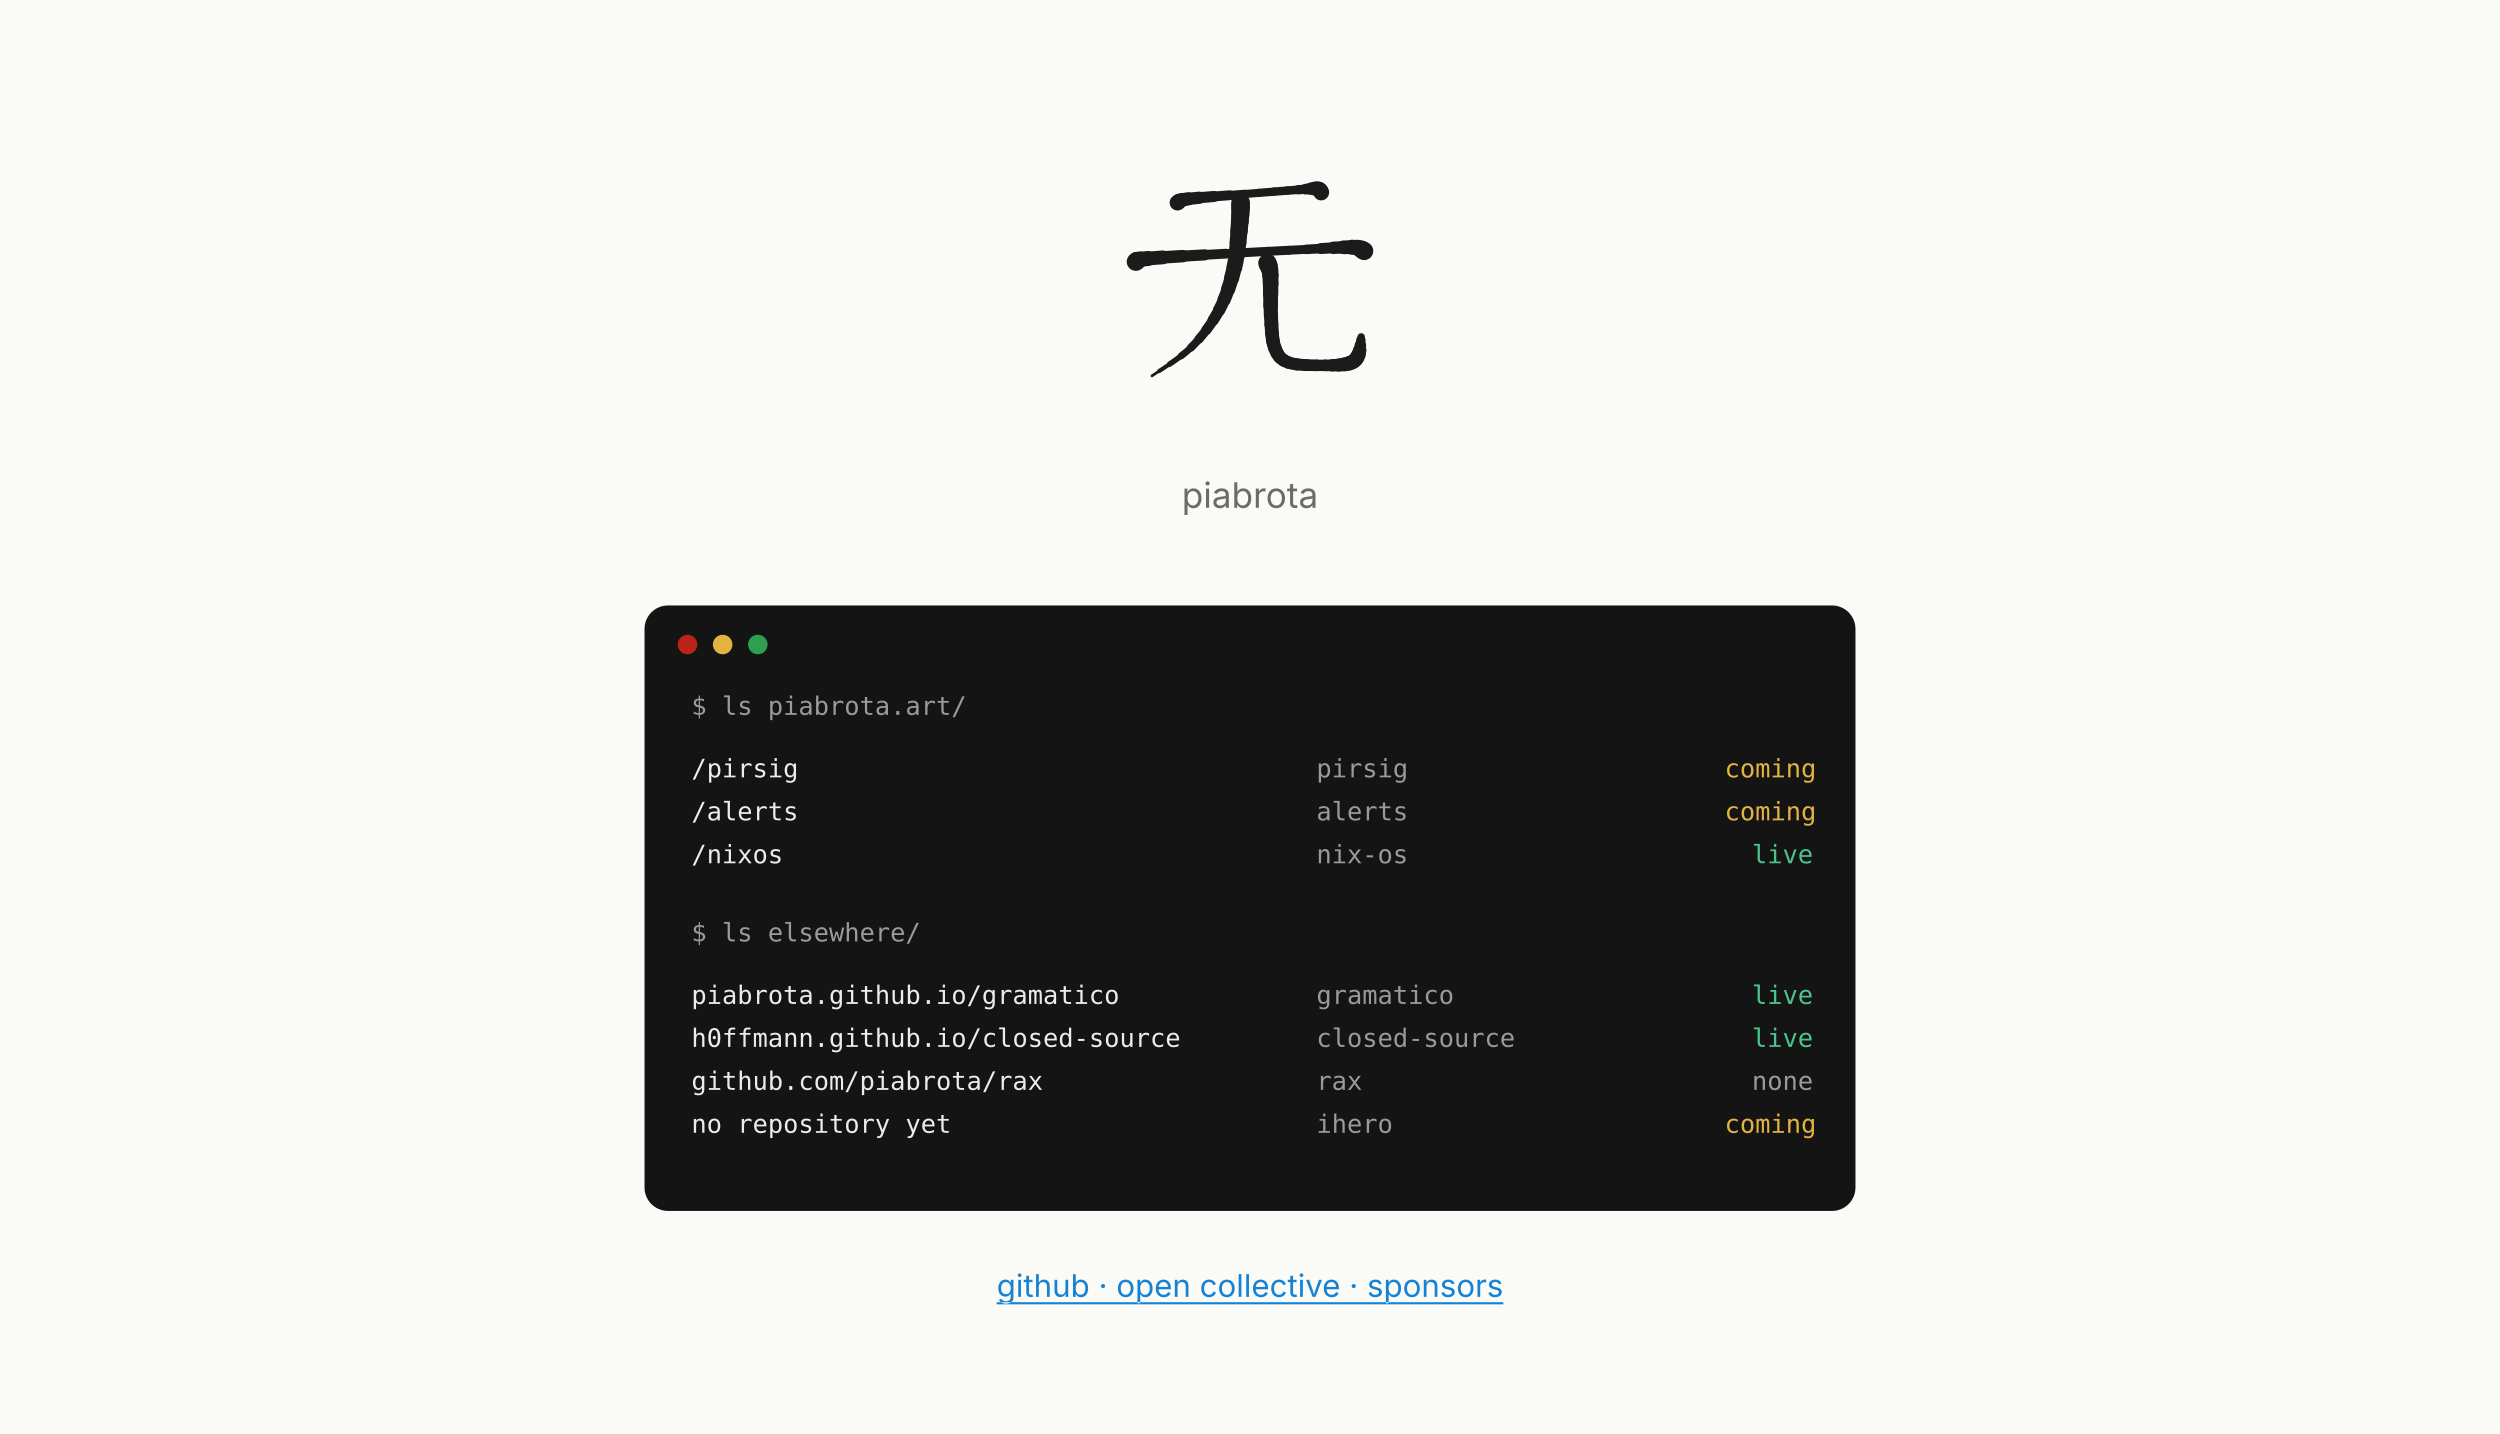
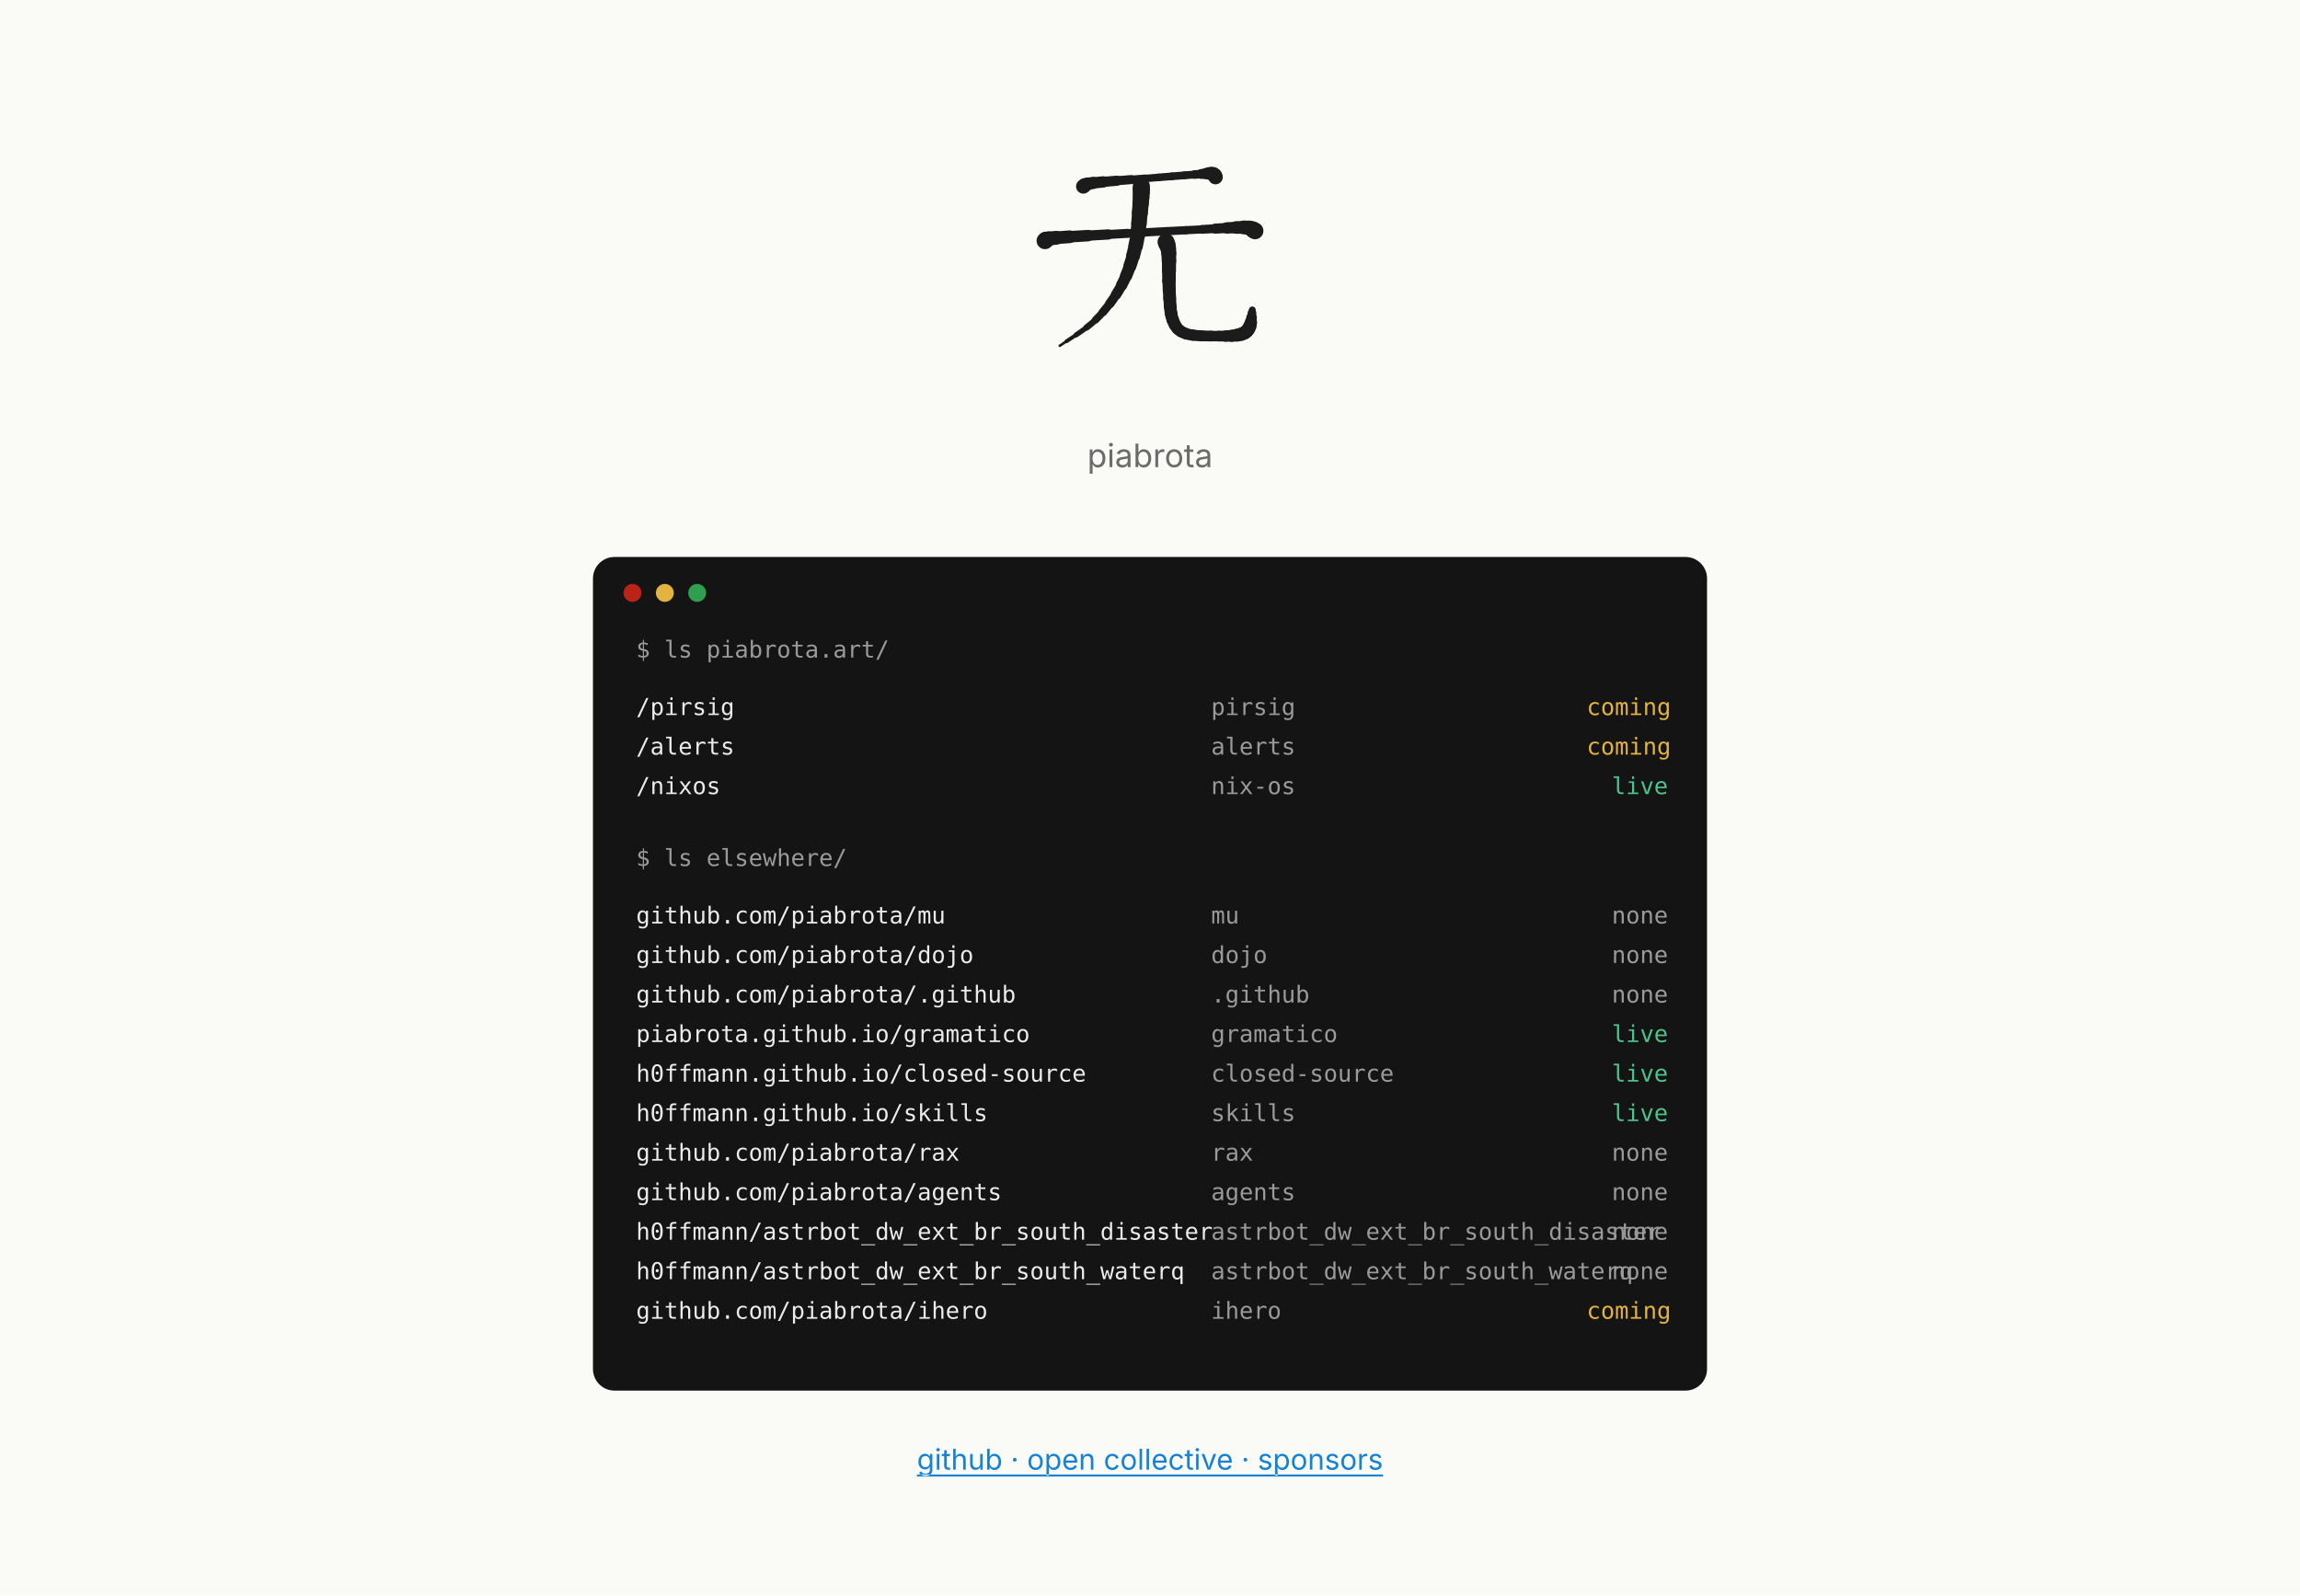
- <svg xmlns="http://www.w3.org/2000/svg" width="1280" height="734" viewBox="0 0 1280 734" font-family="Inter, system-ui, -apple-system, 'Segoe UI', sans-serif" role="img" aria-label="Mockup C, paths: the piabrota.art homepage, 1280 px wide">
+ <svg xmlns="http://www.w3.org/2000/svg" width="1280" height="888" viewBox="0 0 1280 888" font-family="Inter, system-ui, -apple-system, 'Segoe UI', sans-serif" role="img" aria-label="Mockup C, paths: the piabrota.art homepage, 1280 px wide">
  <defs>
    <style>.l{stroke:#1B1B1B!important}.d{fill:#1B1B1B!important}</style>
  </defs>
-   <rect fill="#FAFAF7" height="734" width="1280" x="0" y="0" />
+   <rect fill="#FAFAF7" height="888" width="1280" x="0" y="0" />
  <svg x="565" y="70" viewBox="0 0 240 240" width="150" height="150" role="img" aria-label="无 (mu, no thing) brushed in its four strokes, by @h0ffmann">
    <style>.l{fill:none;stroke:#1f2328;stroke-linecap:round;stroke-linejoin:round}.d{fill:#1f2328;stroke:none}@media (prefers-color-scheme:dark){.l{stroke:#e6edf3}.d{fill:#e6edf3}}</style>
    <g class="l">
      <path d="M60.6 54 C60.967 53.872 61.127 53.688 61.305 53.467" stroke-width="12.87" />
      <path d="M61.305 53.467 C61.482 53.246 61.677 52.987 62.113 52.707" stroke-width="12.21" />
      <path d="M62.113 52.707 C62.548 52.428 63.224 52.128 64.364 51.824" stroke-width="11.55" />
      <path d="M64.364 51.824 C65.504 51.52 67.108 51.213 69.4 50.92" stroke-width="10.89" />
      <path d="M69.4 50.92 C71.692 50.627 74.785 50.31 78.372 49.982" stroke-width="10.065" />
      <path d="M78.372 49.982 C81.958 49.653 86.038 49.311 90.3 48.967" stroke-width="9.075" />
      <path d="M90.3 48.967 C94.563 48.624 99.008 48.278 103.328 47.94" stroke-width="8.085" />
      <path d="M103.328 47.94 C107.648 47.602 111.842 47.272 115.6 46.96" stroke-width="7.095" />
      <path d="M115.6 46.96 C119.358 46.648 123.369 46.318 127.425 45.987" stroke-width="6.655" />
      <path d="M127.425 45.987 C131.481 45.656 135.583 45.324 139.525 45.007" stroke-width="6.765" />
      <path d="M139.525 45.007 C143.467 44.691 147.248 44.391 150.663 44.124" stroke-width="6.875" />
      <path d="M150.663 44.124 C154.077 43.857 157.125 43.623 159.6 43.44" stroke-width="6.985" />
      <path d="M159.6 43.44 C162.075 43.257 164.08 43.087 165.745 42.942" stroke-width="7.645" />
      <path d="M165.745 42.942 C167.409 42.796 168.732 42.675 169.844 42.587" stroke-width="8.855" />
      <path d="M169.844 42.587 C170.955 42.5 171.855 42.448 172.671 42.44" stroke-width="10.065" />
      <path d="M172.671 42.44 C173.488 42.432 174.221 42.468 175 42.56" stroke-width="11.275" />
      <path d="M175 42.56 C175.779 42.652 176.341 42.858 176.753 43.124" stroke-width="12.045" />
      <path d="M176.753 43.124 C177.166 43.39 177.429 43.715 177.613 44.045" stroke-width="12.375" />
      <path d="M177.613 44.045 C177.796 44.375 177.899 44.71 177.991 44.994" stroke-width="12.705" />
      <path d="M177.991 44.994 C178.082 45.278 178.163 45.512 178.3 45.64" stroke-width="13.035" />
      <path d="M26.5 102.4 C26.912 102.29 26.97 102.139 27.016 101.957" stroke-width="14.96" />
      <path d="M27.016 101.957 C27.061 101.774 27.096 101.561 27.462 101.327" stroke-width="14.08" />
      <path d="M27.462 101.327 C27.829 101.094 28.528 100.839 29.903 100.575" stroke-width="13.2" />
      <path d="M29.903 100.575 C31.278 100.31 33.329 100.035 36.4 99.76" stroke-width="12.32" />
      <path d="M36.4 99.76 C39.471 99.485 43.642 99.178 48.509 98.852" stroke-width="11.33" />
      <path d="M48.509 98.852 C53.376 98.527 58.939 98.183 64.794 97.835" stroke-width="10.23" />
      <path d="M64.794 97.835 C70.649 97.487 76.796 97.134 82.832 96.79" stroke-width="9.13" />
      <path d="M82.832 96.79 C88.868 96.446 94.792 96.112 100.2 95.8" stroke-width="8.03" />
      <path d="M100.2 95.8 C105.608 95.488 111.36 95.168 117.216 94.848" stroke-width="7.453" />
      <path d="M117.216 94.848 C123.071 94.528 129.029 94.21 134.85 93.902" stroke-width="7.398" />
      <path d="M134.85 93.902 C140.671 93.595 146.354 93.3 151.659 93.026" stroke-width="7.343" />
      <path d="M151.659 93.026 C156.965 92.752 161.892 92.5 166.2 92.28" stroke-width="7.288" />
      <path d="M166.2 92.28 C170.508 92.06 174.507 91.826 178.205 91.603" stroke-width="7.838" />
      <path d="M178.205 91.603 C181.904 91.379 185.301 91.166 188.406 90.988" stroke-width="8.993" />
      <path d="M188.406 90.988 C191.511 90.809 194.324 90.664 196.854 90.578" stroke-width="10.148" />
      <path d="M196.854 90.578 C199.383 90.493 201.629 90.465 203.6 90.52" stroke-width="11.303" />
      <path d="M203.6 90.52 C205.571 90.575 207.072 90.763 208.241 91.022" stroke-width="12.32" />
      <path d="M208.241 91.022 C209.409 91.281 210.246 91.611 210.888 91.95" stroke-width="13.2" />
      <path d="M210.888 91.95 C211.529 92.289 211.976 92.638 212.366 92.933" stroke-width="14.08" />
      <path d="M212.366 92.933 C212.755 93.229 213.088 93.472 213.5 93.6" stroke-width="14.96" />
      <path d="M112.3 54 C112.273 54.642 112.27 55.375 112.269 56.252" stroke-width="15.29" />
      <path d="M112.269 56.252 C112.268 57.128 112.268 58.148 112.245 59.363" stroke-width="15.07" />
      <path d="M112.245 59.363 C112.222 60.577 112.176 61.986 112.083 63.642" stroke-width="14.85" />
      <path d="M112.083 63.642 C111.991 65.298 111.851 67.2 111.64 69.4" stroke-width="14.63" />
      <path d="M111.64 69.4 C111.429 71.6 111.225 74.281 110.994 77.255" stroke-width="14.3" />
      <path d="M110.994 77.255 C110.762 80.228 110.503 83.494 110.183 86.863" stroke-width="13.86" />
      <path d="M110.183 86.863 C109.862 90.231 109.479 93.703 109 97.089" stroke-width="13.42" />
      <path d="M109 97.089 C108.521 100.475 107.946 103.775 107.24 106.8" stroke-width="12.98" />
      <path d="M107.24 106.8 C106.534 109.825 105.769 112.85 104.925 115.858" stroke-width="12.375" />
      <path d="M104.925 115.858 C104.081 118.866 103.159 121.856 102.139 124.813" stroke-width="11.605" />
      <path d="M102.139 124.813 C101.119 127.769 100.002 130.691 98.768 133.561" stroke-width="10.835" />
      <path d="M98.768 133.561 C97.535 136.431 96.185 139.25 94.7 142" stroke-width="10.065" />
      <path d="M94.7 142 C93.215 144.75 91.602 147.489 89.874 150.19" stroke-width="9.24" />
      <path d="M89.874 150.19 C88.146 152.891 86.303 155.555 84.36 158.156" stroke-width="8.36" />
      <path d="M84.36 158.156 C82.417 160.757 80.372 163.295 78.241 165.745" stroke-width="7.48" />
      <path d="M78.241 165.745 C76.11 168.194 73.892 170.554 71.6 172.8" stroke-width="6.6" />
      <path d="M71.6 172.8 C69.308 175.046 66.501 177.372 63.496 179.658" stroke-width="5.61" />
      <path d="M63.496 179.658 C60.491 181.944 57.289 184.19 54.206 186.275" stroke-width="4.51" />
      <path d="M54.206 186.275 C51.124 188.36 48.162 190.285 45.638 191.93" stroke-width="3.41" />
      <path d="M45.638 191.93 C43.115 193.574 41.029 194.938 39.7 195.9" stroke-width="2.31" />
      <path d="M134.3 103.5 C134.401 103.913 134.573 104.291 134.781 104.738" stroke-width="15.125" />
      <path d="M134.781 104.738 C134.99 105.184 135.235 105.7 135.483 106.388" stroke-width="14.575" />
      <path d="M135.483 106.388 C135.73 107.075 135.98 107.934 136.198 109.069" stroke-width="14.025" />
      <path d="M136.198 109.069 C136.415 110.203 136.601 111.613 136.72 113.4" stroke-width="13.475" />
      <path d="M136.72 113.4 C136.839 115.188 136.89 117.525 136.907 120.18" stroke-width="12.98" />
      <path d="M136.907 120.18 C136.925 122.836 136.91 125.809 136.899 128.869" stroke-width="12.54" />
      <path d="M136.899 128.869 C136.887 131.928 136.879 135.073 136.911 138.073" stroke-width="12.1" />
      <path d="M136.911 138.073 C136.942 141.072 137.013 143.925 137.16 146.4" stroke-width="11.66" />
      <path d="M137.16 146.4 C137.307 148.875 137.419 151.359 137.543 153.794" stroke-width="11.385" />
      <path d="M137.543 153.794 C137.668 156.229 137.804 158.615 137.999 160.893" stroke-width="11.275" />
      <path d="M137.999 160.893 C138.194 163.17 138.447 165.341 138.805 167.345" stroke-width="11.165" />
      <path d="M138.805 167.345 C139.163 169.349 139.626 171.187 140.24 172.8" stroke-width="11.055" />
      <path d="M140.24 172.8 C140.854 174.413 141.459 175.839 142.129 177.107" stroke-width="10.89" />
      <path d="M142.129 177.107 C142.799 178.376 143.533 179.487 144.406 180.473" stroke-width="10.67" />
      <path d="M144.406 180.473 C145.279 181.458 146.291 182.317 147.515 183.082" stroke-width="10.45" />
      <path d="M147.515 183.082 C148.74 183.846 150.177 184.515 151.9 185.12" stroke-width="10.23" />
      <path d="M151.9 185.12 C153.623 185.725 155.826 186.16 158.289 186.474" stroke-width="10.01" />
      <path d="M158.289 186.474 C160.752 186.788 163.475 186.981 166.241 187.1" stroke-width="9.79" />
      <path d="M166.241 187.1 C169.007 187.219 171.816 187.265 174.448 187.286" stroke-width="9.57" />
      <path d="M174.448 187.286 C177.081 187.306 179.538 187.302 181.6 187.32" stroke-width="9.35" />
      <path d="M181.6 187.32 C183.663 187.338 185.647 187.329 187.535 187.282" stroke-width="9.57" />
      <path d="M187.535 187.282 C189.423 187.235 191.214 187.15 192.889 187.017" stroke-width="10.23" />
      <path d="M192.889 187.017 C194.564 186.885 196.123 186.704 197.548 186.464" stroke-width="10.89" />
      <path d="M197.548 186.464 C198.973 186.225 200.263 185.927 201.4 185.56" stroke-width="11.55" />
      <path d="M201.4 185.56 C202.537 185.193 203.472 184.795 204.26 184.347" stroke-width="11.88" />
      <path d="M204.26 184.347 C205.048 183.899 205.69 183.401 206.24 182.837" stroke-width="11.88" />
      <path d="M206.24 182.837 C206.79 182.274 207.248 181.644 207.67 180.93" stroke-width="11.88" />
      <path d="M207.67 180.93 C208.092 180.216 208.477 179.418 208.88 178.52" stroke-width="11.88" />
      <path d="M208.88 178.52 C209.283 177.622 209.6 176.416 209.853 175.076" stroke-width="11.055" />
      <path d="M209.853 175.076 C210.106 173.735 210.296 172.259 210.448 170.82" stroke-width="9.405" />
      <path d="M210.448 170.82 C210.599 169.381 210.711 167.978 210.808 166.784" stroke-width="7.755" />
      <path d="M210.808 166.784 C210.906 165.59 210.988 164.605 211.08 164" stroke-width="6.105" />
    </g>
  </svg>
  <text fill="#6B6B6B" font-size="18" text-anchor="middle" x="640" y="260">piabrota</text>
-   <rect fill="#141414" height="310" rx="12" width="620" x="330" y="310" />
+   <rect fill="#141414" height="464" rx="12" width="620" x="330" y="310" />
  <circle cx="352" cy="330" fill="#BC2318" r="5" />
  <circle cx="370" cy="330" fill="#E3B341" r="5" />
  <circle cx="388" cy="330" fill="#2E9E4F" r="5" />
  <g font-family="'JetBrains Mono', ui-monospace, monospace" font-size="13">
    <text fill="#9A9A9A" x="354" y="366">$ ls piabrota.art/</text>
    <text fill="#ECECEC" x="354" y="398">/pirsig</text>
    <text fill="#9A9A9A" x="674" y="398">pirsig</text>
    <text fill="#E3B341" x="883" y="398">coming</text>
    <text fill="#ECECEC" x="354" y="420">/alerts</text>
    <text fill="#9A9A9A" x="674" y="420">alerts</text>
    <text fill="#E3B341" x="883" y="420">coming</text>
    <text fill="#ECECEC" x="354" y="442">/nixos</text>
    <text fill="#9A9A9A" x="674" y="442">nix-os</text>
    <text fill="#4CC38A" x="897" y="442">live</text>
    <text fill="#9A9A9A" x="354" y="482">$ ls elsewhere/</text>
-     <text fill="#ECECEC" x="354" y="514">piabrota.github.io/gramatico</text>
-     <text fill="#9A9A9A" x="674" y="514">gramatico</text>
-     <text fill="#4CC38A" x="897" y="514">live</text>
-     <text fill="#ECECEC" x="354" y="536">h0ffmann.github.io/closed-source</text>
-     <text fill="#9A9A9A" x="674" y="536">closed-source</text>
-     <text fill="#4CC38A" x="897" y="536">live</text>
-     <text fill="#ECECEC" x="354" y="558">github.com/piabrota/rax</text>
-     <text fill="#9A9A9A" x="674" y="558">rax</text>
+     <text fill="#ECECEC" x="354" y="514">github.com/piabrota/mu</text>
+     <text fill="#9A9A9A" x="674" y="514">mu</text>
+     <text fill="#9A9A9A" x="897" y="514">none</text>
+     <text fill="#ECECEC" x="354" y="536">github.com/piabrota/dojo</text>
+     <text fill="#9A9A9A" x="674" y="536">dojo</text>
+     <text fill="#9A9A9A" x="897" y="536">none</text>
+     <text fill="#ECECEC" x="354" y="558">github.com/piabrota/.github</text>
+     <text fill="#9A9A9A" x="674" y="558">.github</text>
    <text fill="#9A9A9A" x="897" y="558">none</text>
-     <text fill="#ECECEC" x="354" y="580">no repository yet</text>
-     <text fill="#9A9A9A" x="674" y="580">ihero</text>
-     <text fill="#E3B341" x="883" y="580">coming</text>
+     <text fill="#ECECEC" x="354" y="580">piabrota.github.io/gramatico</text>
+     <text fill="#9A9A9A" x="674" y="580">gramatico</text>
+     <text fill="#4CC38A" x="897" y="580">live</text>
+     <text fill="#ECECEC" x="354" y="602">h0ffmann.github.io/closed-source</text>
+     <text fill="#9A9A9A" x="674" y="602">closed-source</text>
+     <text fill="#4CC38A" x="897" y="602">live</text>
+     <text fill="#ECECEC" x="354" y="624">h0ffmann.github.io/skills</text>
+     <text fill="#9A9A9A" x="674" y="624">skills</text>
+     <text fill="#4CC38A" x="897" y="624">live</text>
+     <text fill="#ECECEC" x="354" y="646">github.com/piabrota/rax</text>
+     <text fill="#9A9A9A" x="674" y="646">rax</text>
+     <text fill="#9A9A9A" x="897" y="646">none</text>
+     <text fill="#ECECEC" x="354" y="668">github.com/piabrota/agents</text>
+     <text fill="#9A9A9A" x="674" y="668">agents</text>
+     <text fill="#9A9A9A" x="897" y="668">none</text>
+     <text fill="#ECECEC" x="354" y="690">h0ffmann/astrbot_dw_ext_br_south_disaster</text>
+     <text fill="#9A9A9A" x="674" y="690">astrbot_dw_ext_br_south_disaster</text>
+     <text fill="#9A9A9A" x="897" y="690">none</text>
+     <text fill="#ECECEC" x="354" y="712">h0ffmann/astrbot_dw_ext_br_south_waterq</text>
+     <text fill="#9A9A9A" x="674" y="712">astrbot_dw_ext_br_south_waterq</text>
+     <text fill="#9A9A9A" x="897" y="712">none</text>
+     <text fill="#ECECEC" x="354" y="734">github.com/piabrota/ihero</text>
+     <text fill="#9A9A9A" x="674" y="734">ihero</text>
+     <text fill="#E3B341" x="883" y="734">coming</text>
  </g>
-   <text fill="#1682D4" font-size="16" text-anchor="middle" text-decoration="underline" x="640" y="664">github · open collective · sponsors</text>
+   <text fill="#1682D4" font-size="16" text-anchor="middle" text-decoration="underline" x="640" y="818">github · open collective · sponsors</text>
</svg>
